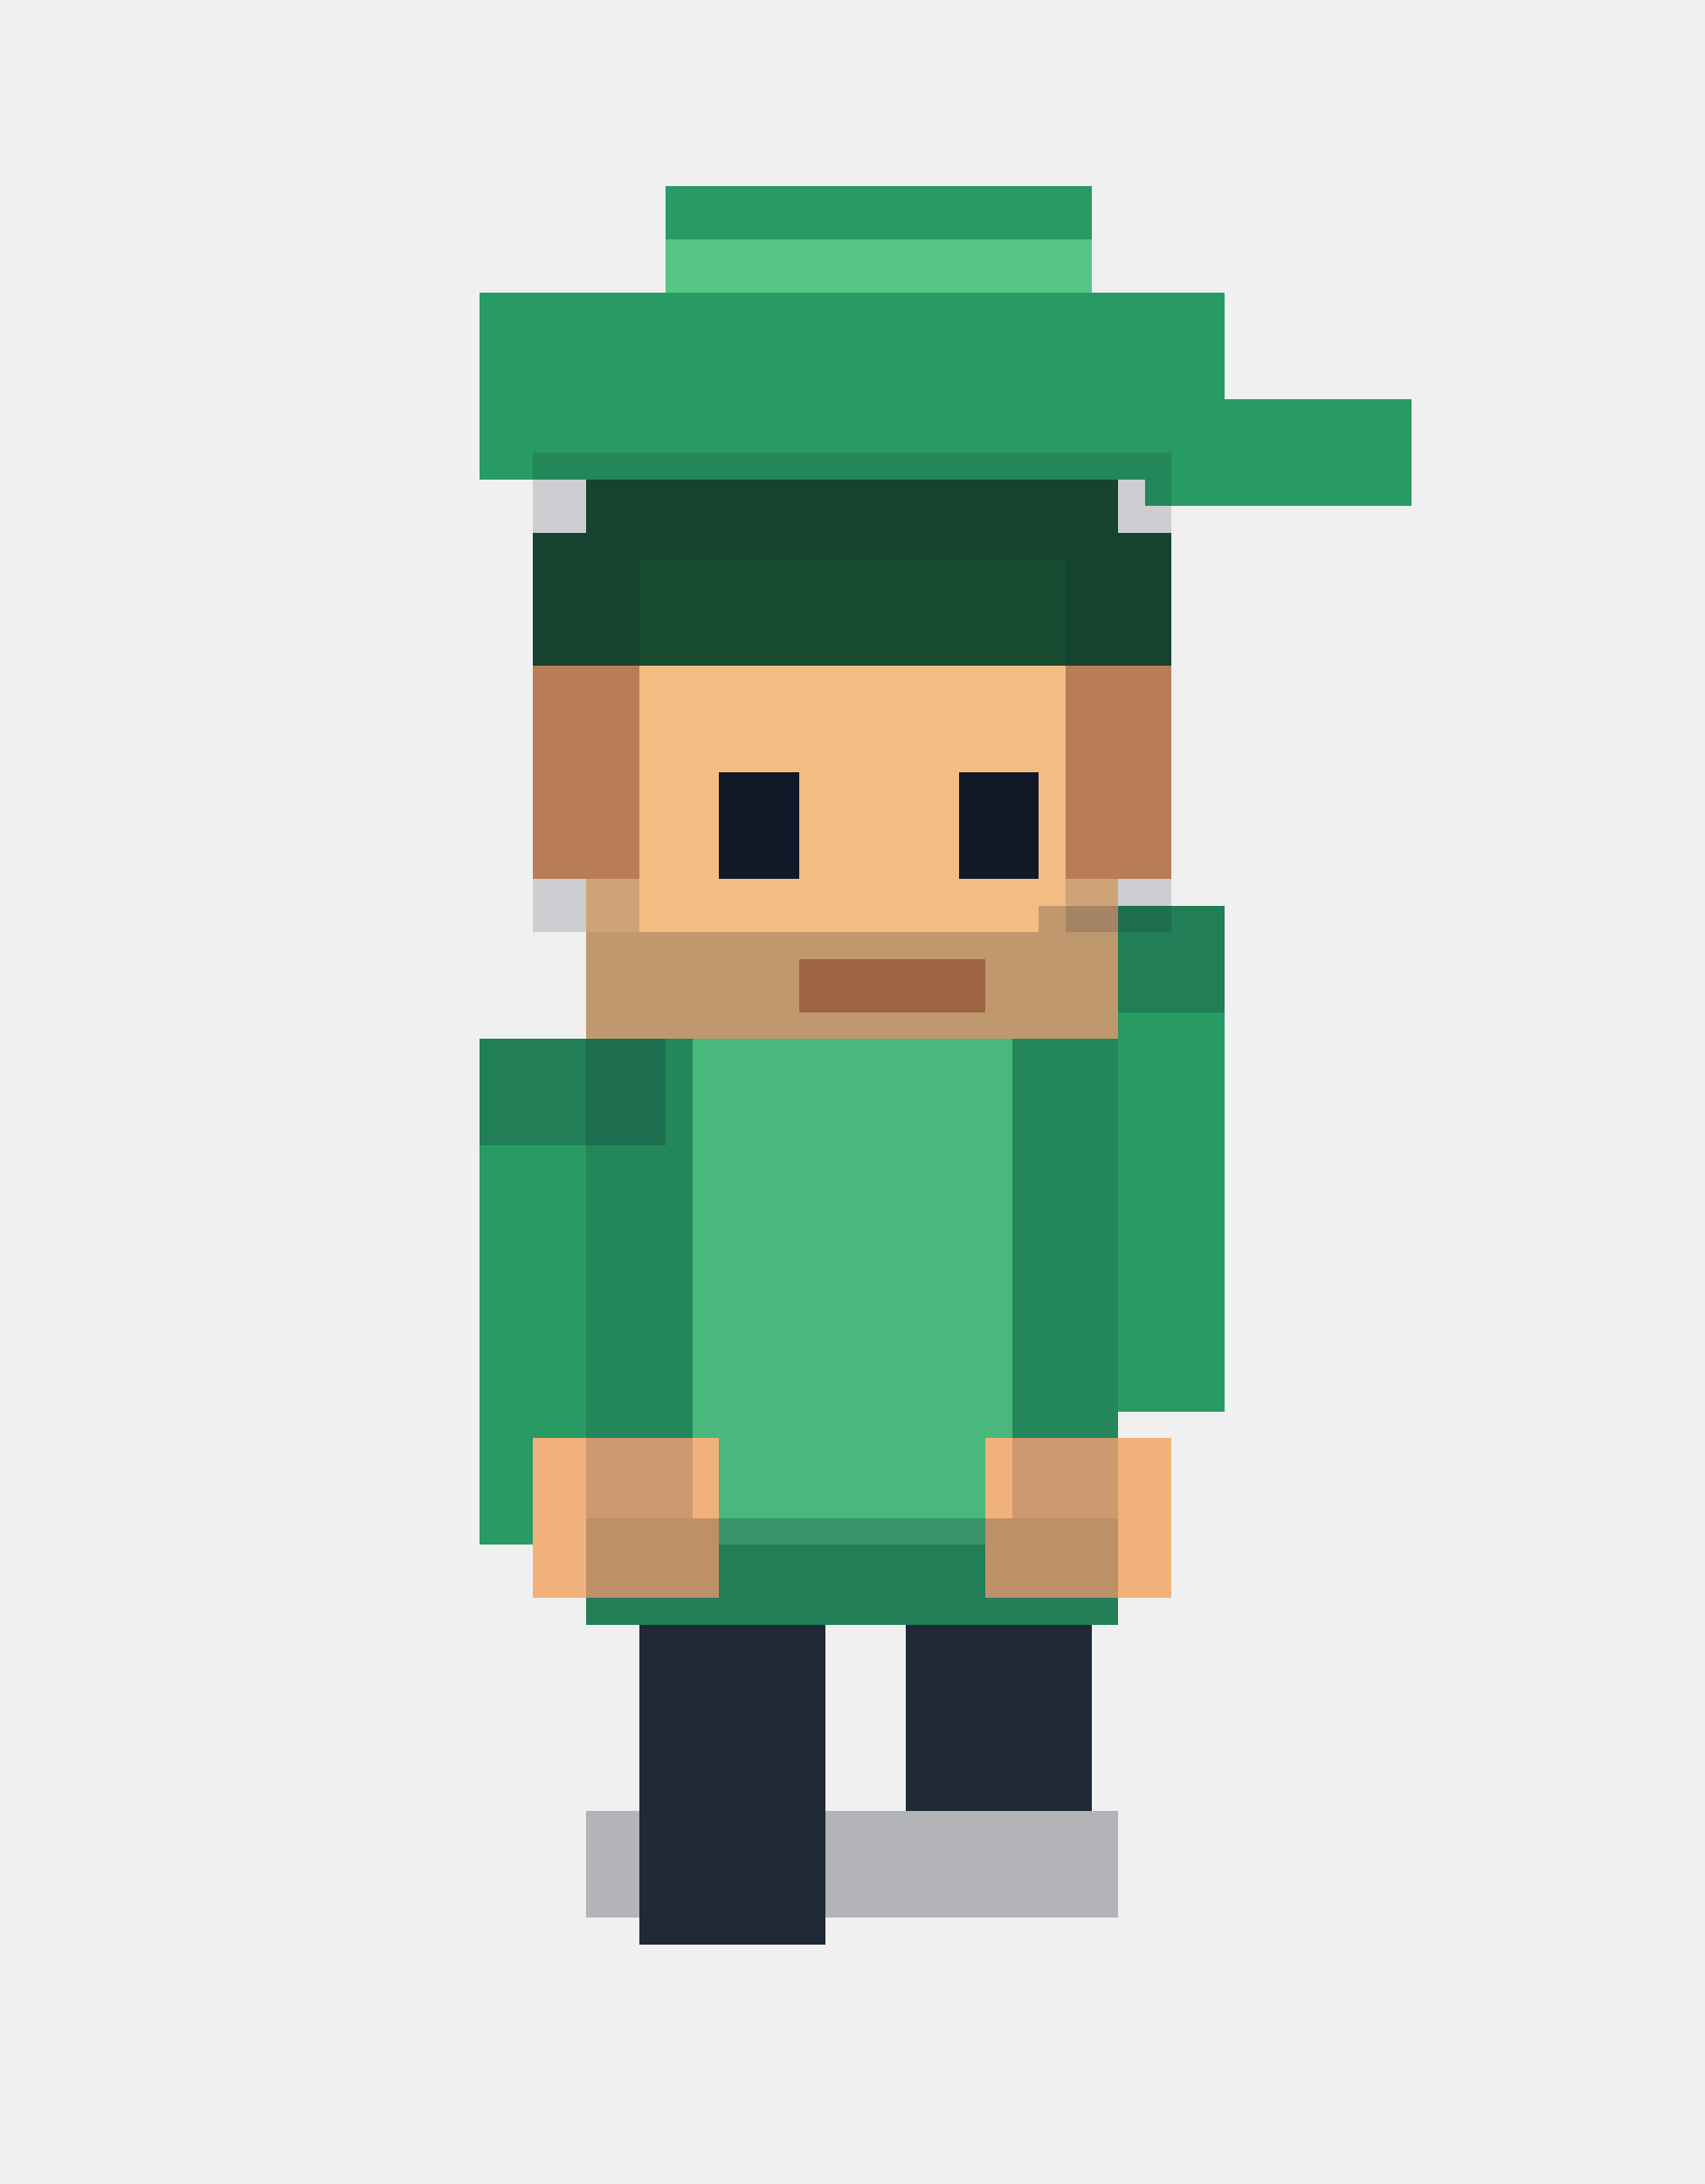
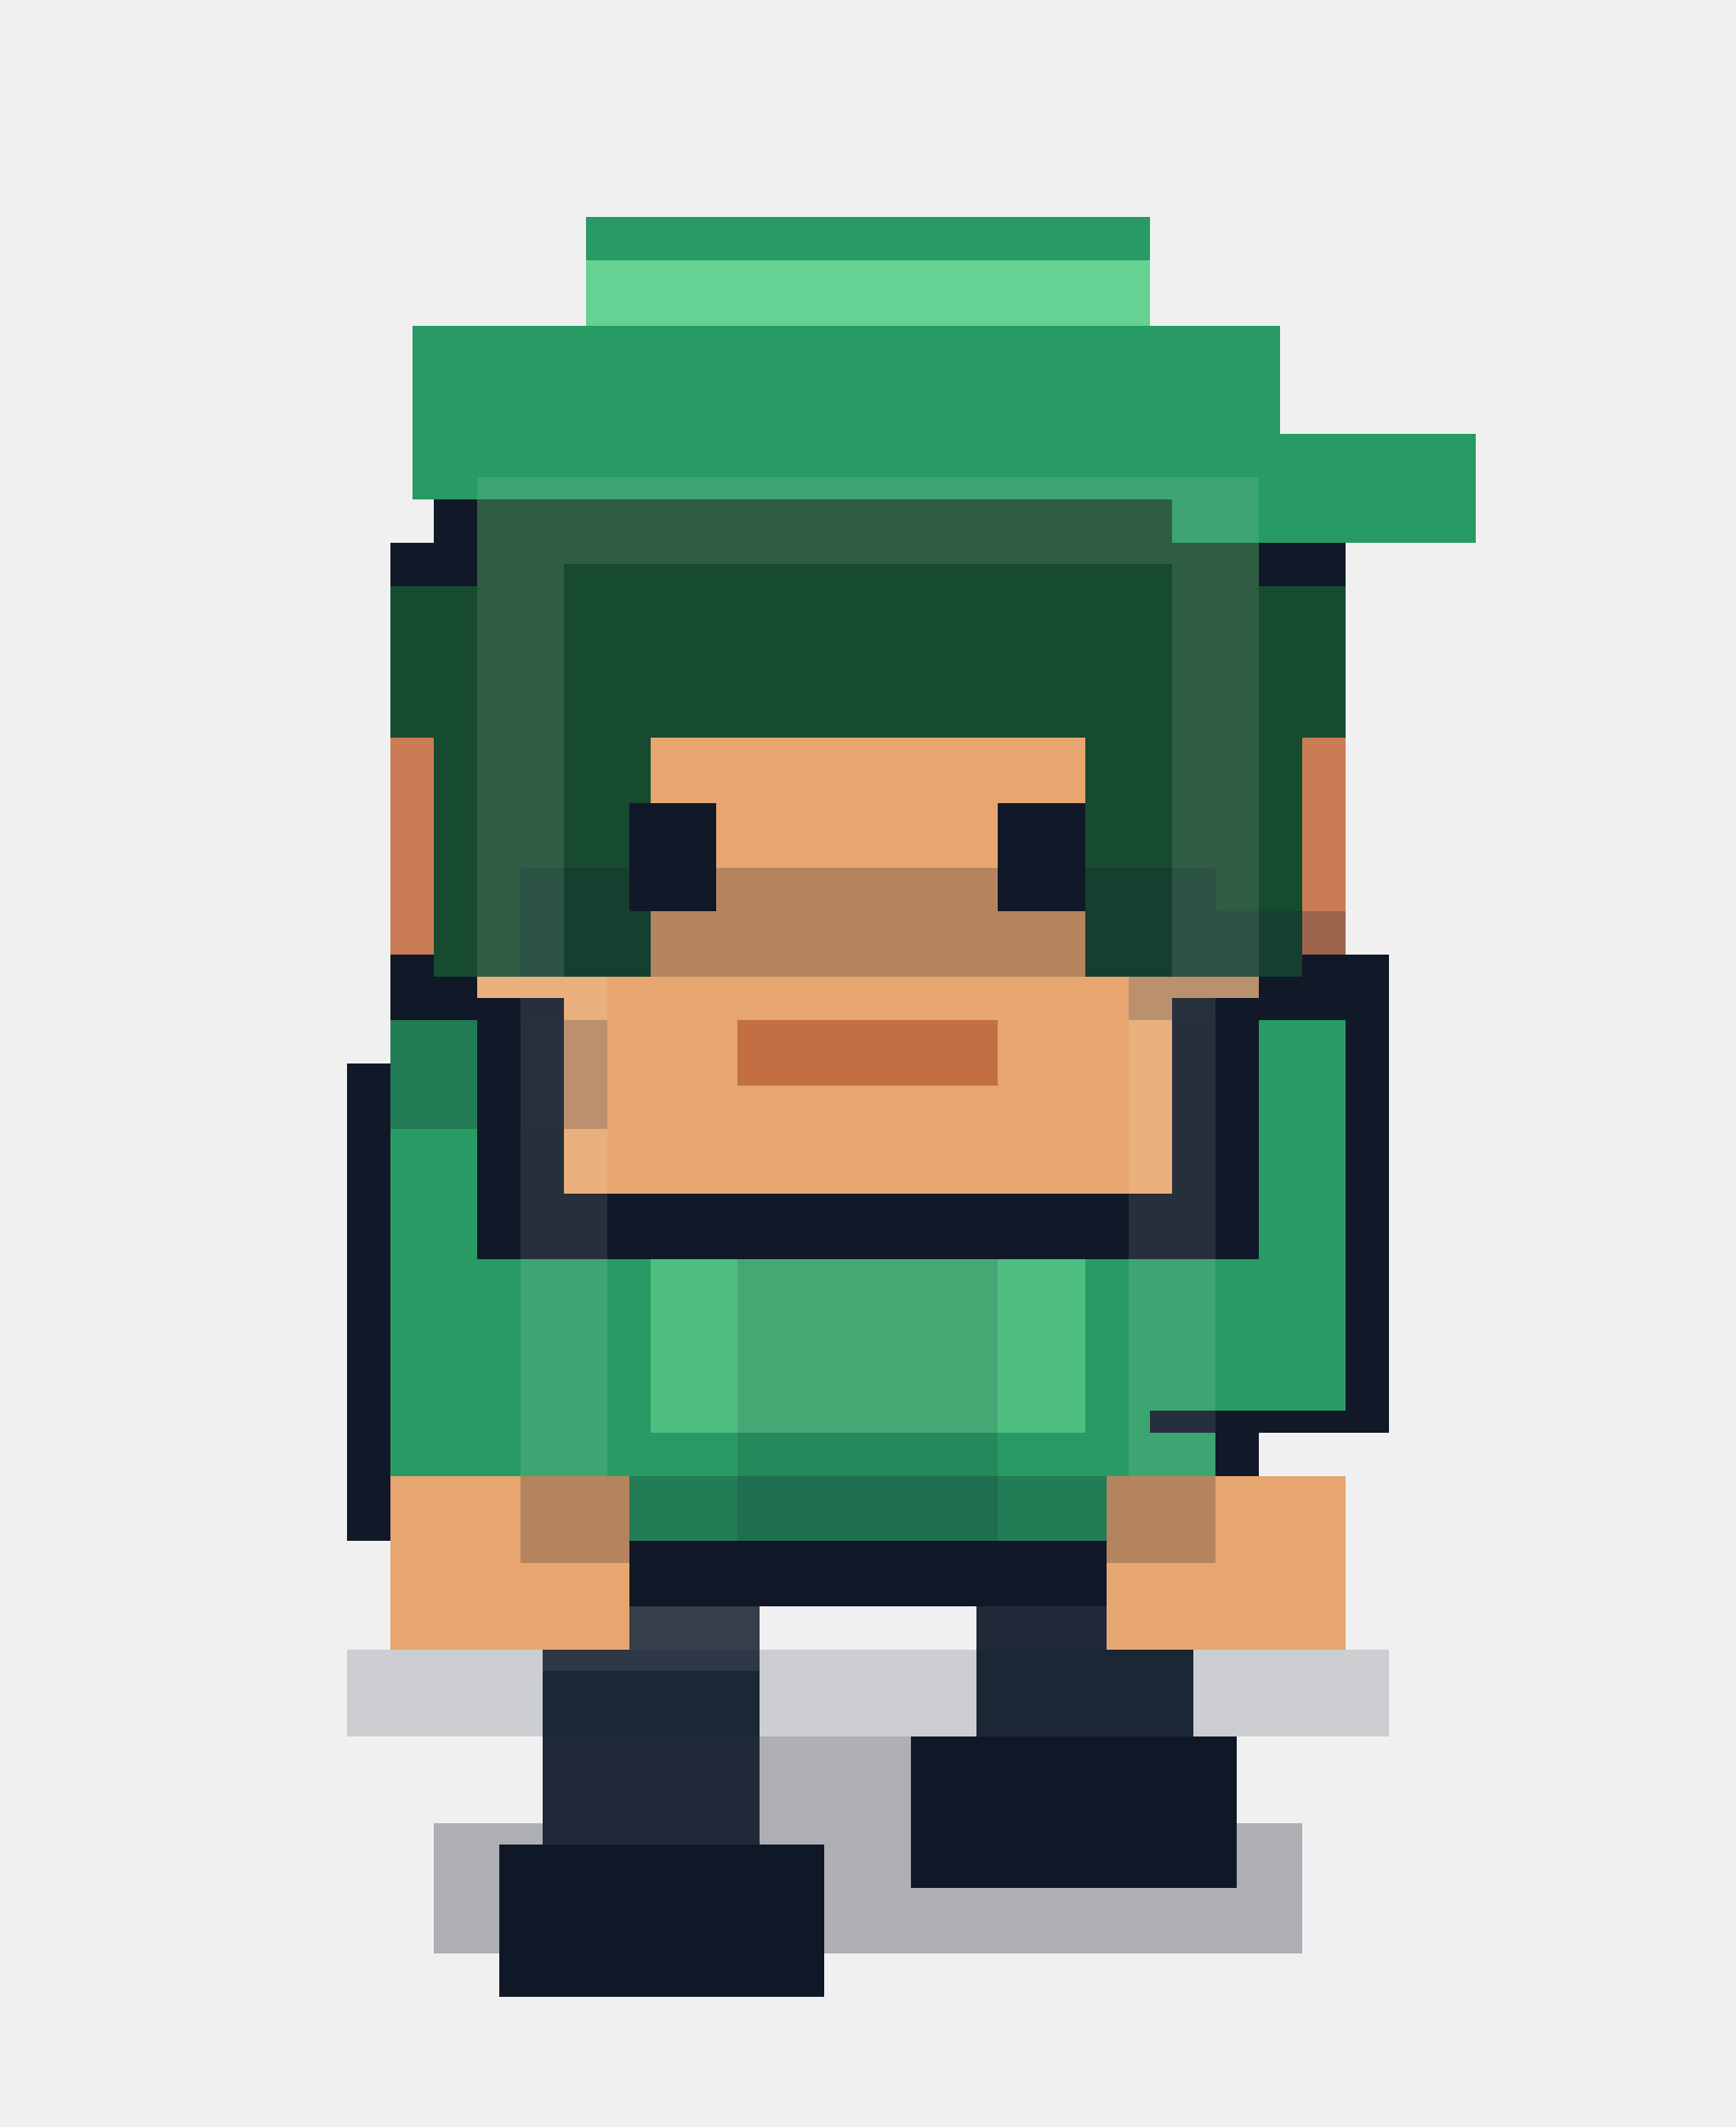
- <svg xmlns="http://www.w3.org/2000/svg" width="64" height="82" viewBox="0 0 64 82" shape-rendering="crispEdges">
-   <path d="M22 68h20v4H22z" fill="#111827" opacity=".28" />
-   <path d="M24 61h7v12h-7zM34 56h7v12h-7z" fill="#1f2937" />
-   <path d="M22 35h20v26H22z" fill="#279b63" />
-   <path d="M26 38h12v20H26z" fill="#86efac" opacity=".35" />
-   <path d="M18 39h7v19h-7zM39 34h7v19h-7z" fill="#279b63" />
-   <path d="M20 54h7v6h-7zM37 54h7v6h-7z" fill="#f0b27a" />
-   <path d="M22 17h20v22H22z" fill="#f2bd82" />
-   <path d="M20 22h4v11h-4zM40 22h4v11h-4z" fill="#d8905f" />
-   <path d="M22 14h20v9H22zM20 20h24v5H20z" fill="#174b30" />
-   <path d="M18 11h28v7H18zM25 7h16v7H25zM43 15h10v4H43z" fill="#279b63" />
-   <path d="M25 9h16v2H25z" fill="#86efac" opacity=".5" />
-   <path d="M27 29h3v4h-3zM36 29h3v4h-3z" fill="#111827" />
-   <path d="M30 36h7v2h-7z" fill="#9a3412" opacity=".5" />
-   <path d="M22 35h20v4H22zM22 57h20v4H22zM18 39h7v4h-7zM39 34h7v4h-7z" fill="#0f172a" opacity=".22" />
-   <path d="M20 17h24v4H20zM20 21h4v14h-4zM40 21h4v14h-4zM22 39h4v18h-4zM38 39h4v18h-4z" fill="#0f172a" opacity=".16" />
+ <svg xmlns="http://www.w3.org/2000/svg" width="80" height="98" viewBox="0 0 80 98" shape-rendering="crispEdges">
+   <path d="M20 84h40v6H20zM26 80h28v4H26z" fill="#111827" opacity=".3" />
+   <path d="M25 73h10v14H25zM45 68h10v14H45z" fill="#1f2937" />
+   <path d="M23 85h15v7H23zM42 80h15v7H42z" fill="#101827" />
+   <path d="M25 73h10v4H25zM45 68h10v4H45z" fill="#ffffff" opacity=".1" />
+   <path d="M22 43h36v31H22z" fill="#111827" />
+   <path d="M24 40h32v31H24z" fill="#279b63" />
+   <path d="M30 44h20v22H30z" fill="#86efac" opacity=".42" />
+   <path d="M34 43h12v28H34z" fill="#0f172a" opacity=".14" />
+   <path d="M16 49h11v22H16zM53 44h11v22H53z" fill="#111827" />
+   <path d="M18 47h10v23H18zM52 42h10v23H52z" fill="#279b63" />
+   <path d="M18 68h11v8H18zM51 68h11v8H51z" fill="#e7a66f" />
+   <path d="M20 20h40v5H20zM18 25h44v22H18zM22 47h36v11H22z" fill="#111827" />
+   <path d="M22 22h36v24H22zM26 46h28v9H26z" fill="#e7a66f" />
+   <path d="M18 32h5v12h-5zM57 32h5v12h-5z" fill="#c97c55" />
+   <path d="M22 18h36v12H22zM18 27h44v7H18zM20 33h10v12H20zM50 33h10v12H50z" fill="#174b30" />
+   <path d="M19 15h40v8H19zM27 10h26v9H27zM54 20h14v5H54z" fill="#279b63" />
+   <path d="M27 12h26v3H27z" fill="#86efac" opacity=".65" />
+   <path d="M29 37h4v5h-4zM46 37h4v5h-4z" fill="#111827" />
+   <path d="M34 47h12v3H34z" fill="#9a3412" opacity=".48" />
+   <path d="M24 40h32v5H24zM24 68h32v4H24zM18 47h10v5H18zM52 42h10v5H52z" fill="#0f172a" opacity=".24" />
+   <path d="M22 22h36v4H22zM22 26h4v20h-4zM54 26h4v20h-4zM24 45h4v23h-4zM52 45h4v23h-4z" fill="#ffffff" opacity=".1" />
+   <path d="M16 76h48v4H16z" fill="#0f172a" opacity=".16" />
</svg>
